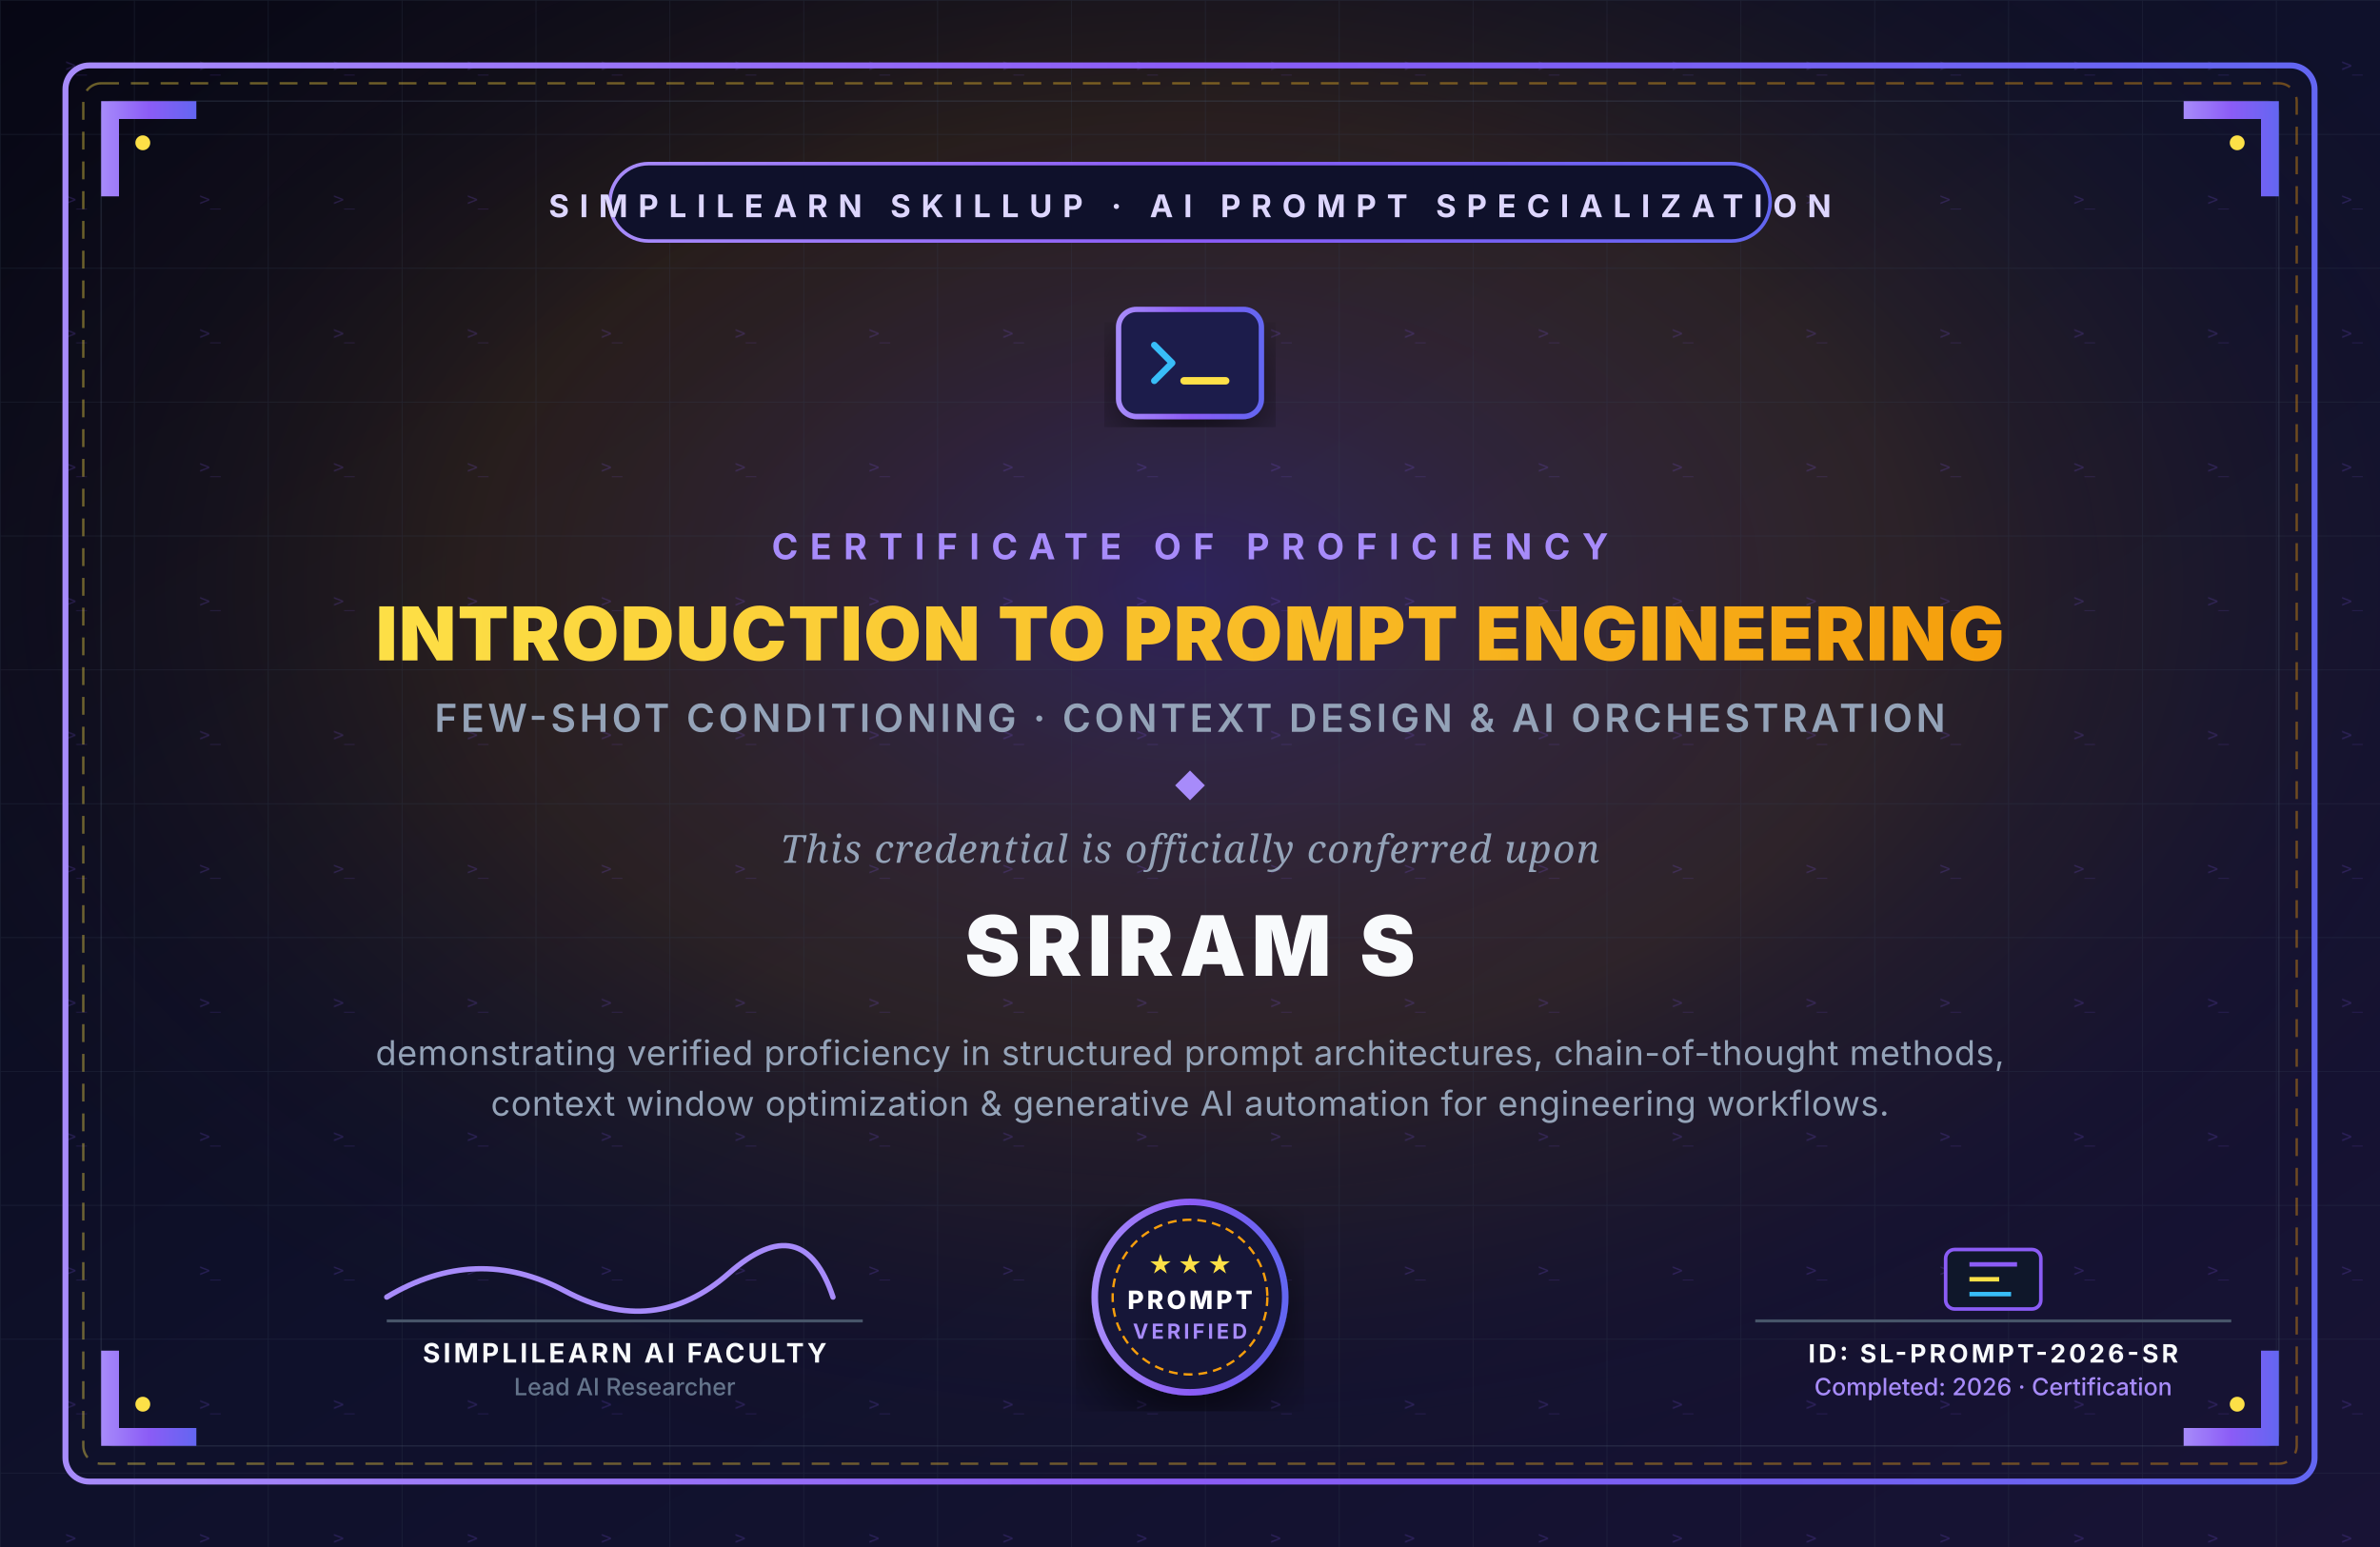
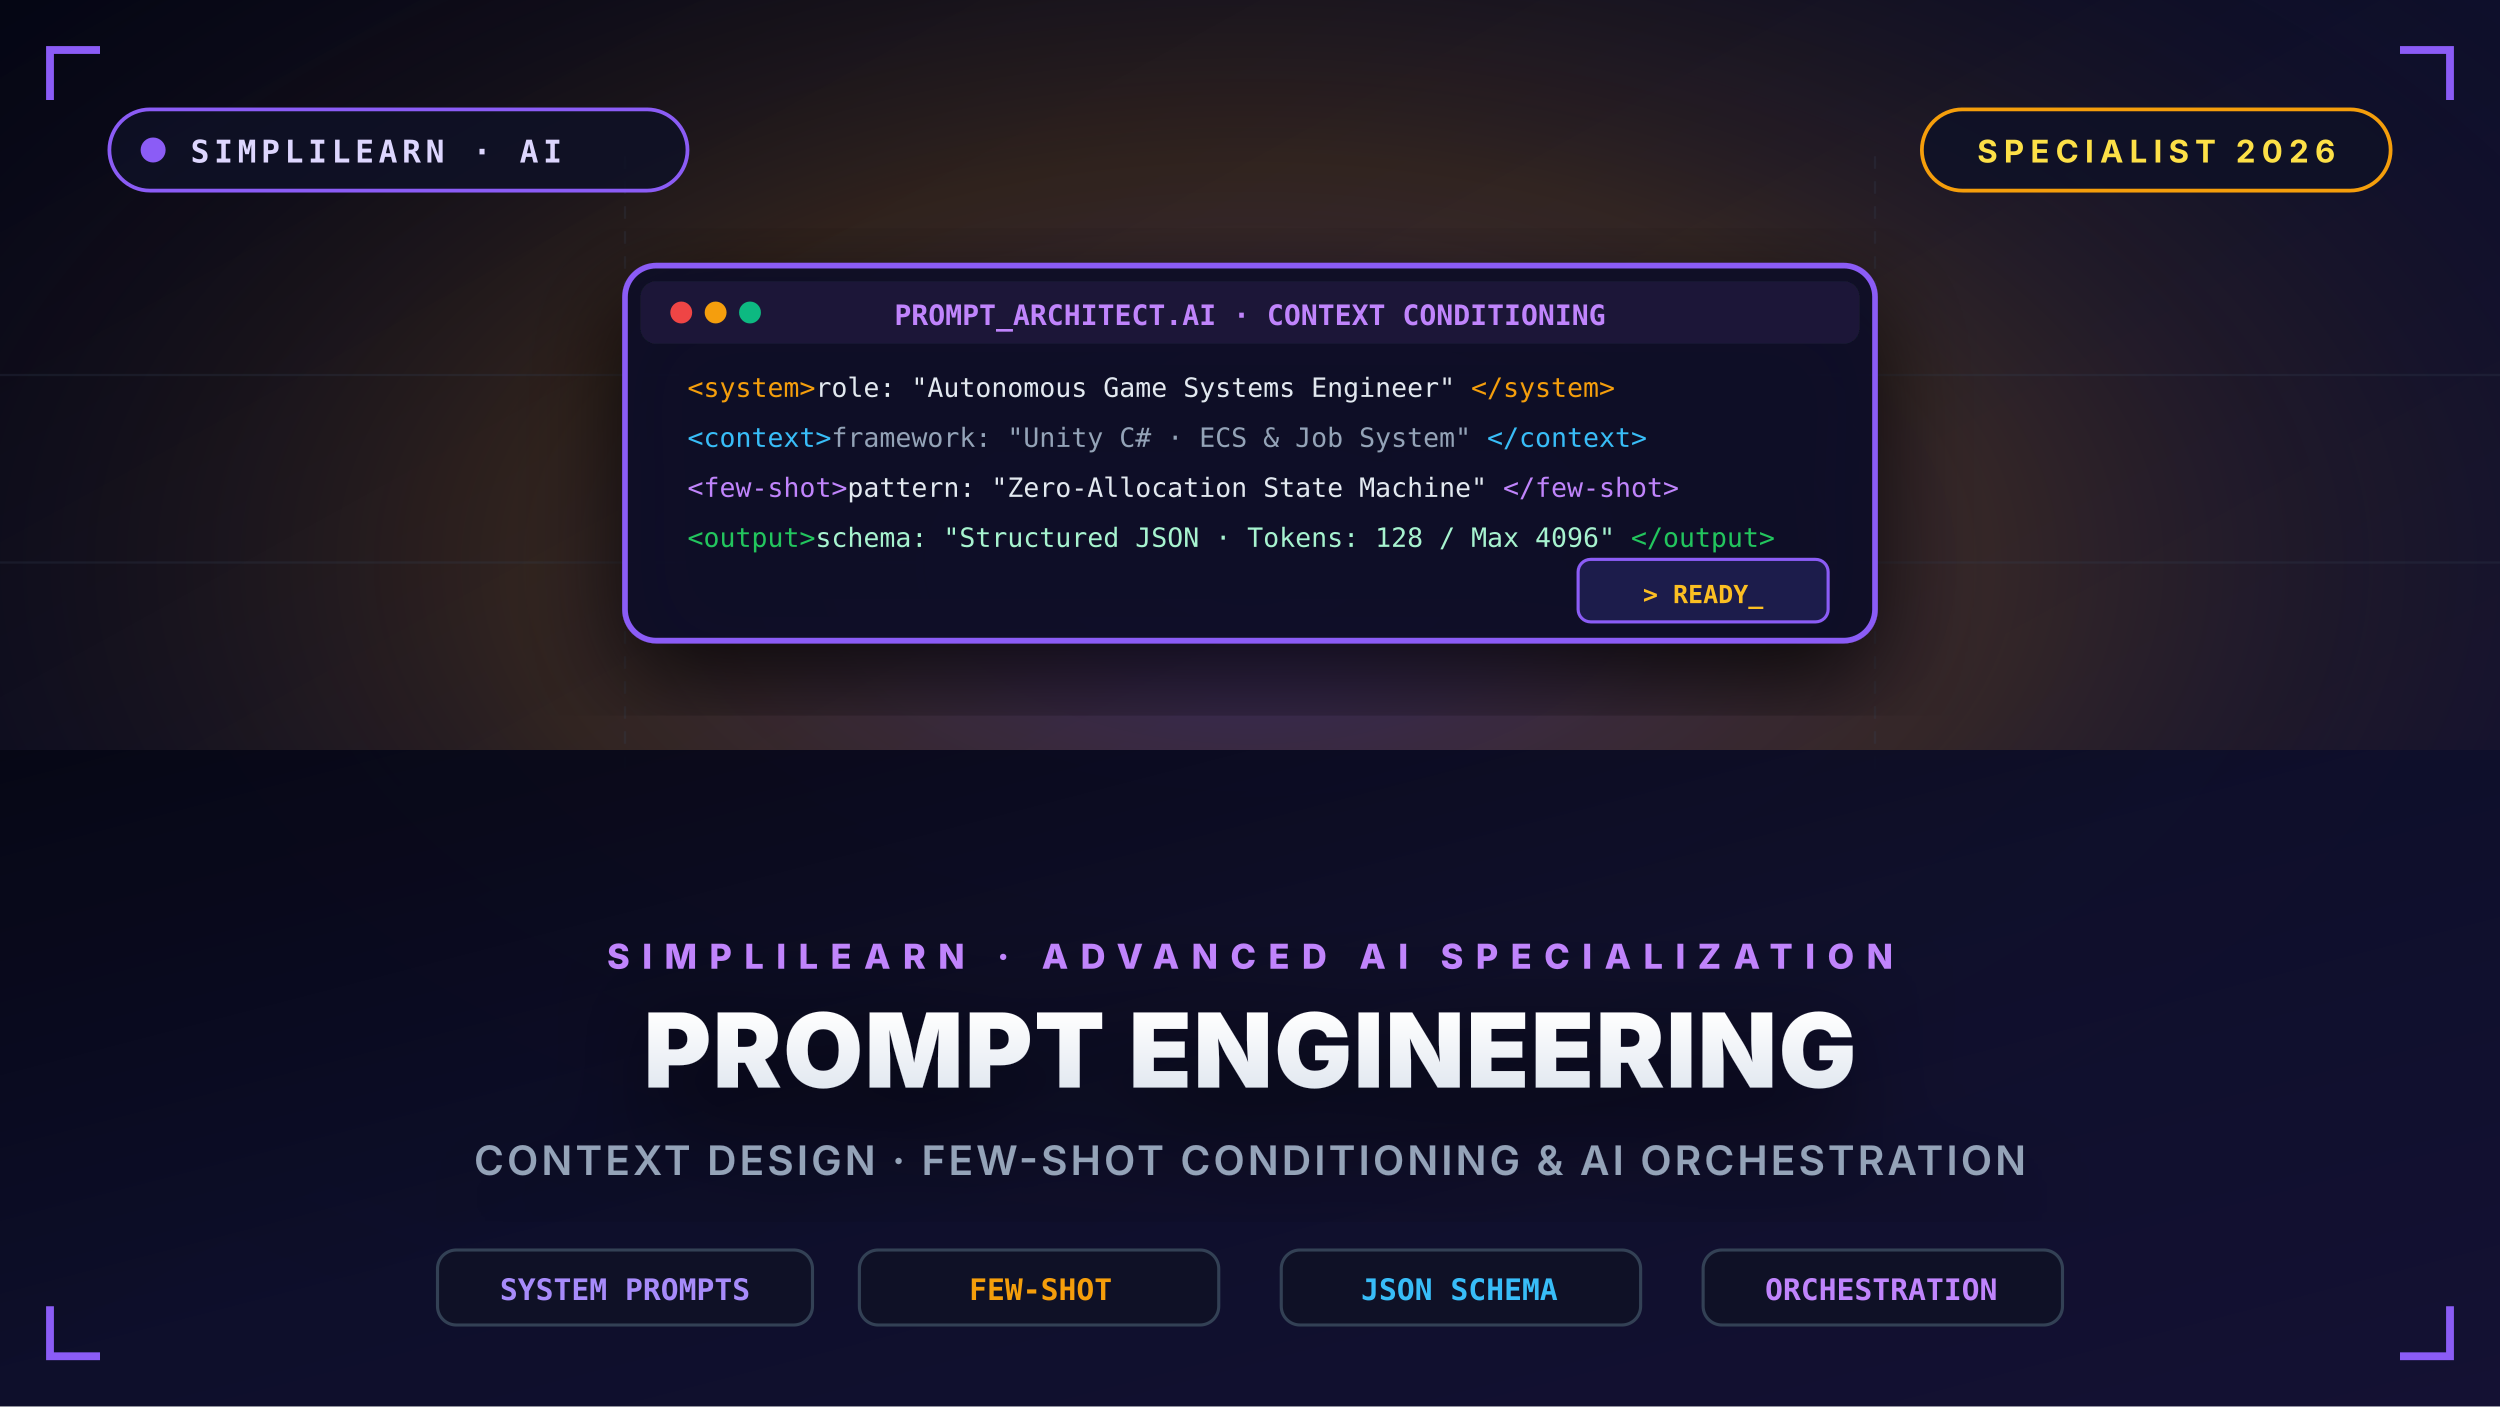
- <svg xmlns="http://www.w3.org/2000/svg" viewBox="0 0 800 520" width="100%" height="100%">
+ <svg xmlns="http://www.w3.org/2000/svg" viewBox="0 0 800 450" width="100%" height="100%">
  <defs>
-     <linearGradient id="c3-bg" x1="0%" y1="0%" x2="100%" y2="100%">
-       <stop offset="0%" stop-color="#070714" />
-       <stop offset="50%" stop-color="#0f112b" />
-       <stop offset="100%" stop-color="#181335" />
+     <linearGradient id="tc3-bg" x1="0%" y1="0%" x2="100%" y2="100%">
+       <stop offset="0%" stop-color="#050614" />
+       <stop offset="50%" stop-color="#0e0f2b" />
+       <stop offset="100%" stop-color="#141133" />
    </linearGradient>
-     <radialGradient id="c3-glow" cx="50%" cy="38%" r="60%">
-       <stop offset="0%" stop-color="#8b5cf6" stop-opacity="0.25" />
-       <stop offset="50%" stop-color="#f59e0b" stop-opacity="0.12" />
-       <stop offset="100%" stop-color="#070714" stop-opacity="0" />
+     <radialGradient id="tc3-glow" cx="50%" cy="40%" r="65%">
+       <stop offset="0%" stop-color="#8b5cf6" stop-opacity="0.32" />
+       <stop offset="45%" stop-color="#f59e0b" stop-opacity="0.16" />
+       <stop offset="100%" stop-color="#050614" stop-opacity="0" />
    </radialGradient>
-     <linearGradient id="c3-purple" x1="0%" y1="0%" x2="100%" y2="0%">
-       <stop offset="0%" stop-color="#a78bfa" />
+     <linearGradient id="tc3-purple" x1="0%" y1="0%" x2="100%" y2="0%">
+       <stop offset="0%" stop-color="#c084fc" />
      <stop offset="50%" stop-color="#8b5cf6" />
-       <stop offset="100%" stop-color="#6366f1" />
+       <stop offset="100%" stop-color="#fbbf24" />
    </linearGradient>
-     <linearGradient id="c3-gold" x1="0%" y1="0%" x2="100%" y2="0%">
-       <stop offset="0%" stop-color="#fde047" />
-       <stop offset="100%" stop-color="#f59e0b" />
+     <linearGradient id="tc3-titleGrad" x1="0%" y1="0%" x2="0%" y2="100%">
+       <stop offset="0%" stop-color="#ffffff" />
+       <stop offset="100%" stop-color="#e2e8f0" />
    </linearGradient>
-     <pattern id="c3-grid" width="45" height="45" patternUnits="userSpaceOnUse">
-       <path d="M 45 0 L 0 0 0 45" fill="none" stroke="#334155" stroke-width="0.5" stroke-opacity="0.3" />
-       <text x="22" y="24" font-family="monospace" font-size="6" fill="#8b5cf6" fill-opacity="0.2">&gt;_</text>
-     </pattern>
-     <filter id="c3-shadow" x="-10%" y="-10%" width="120%" height="120%">
-       <feDropShadow dx="0" dy="8" stdDeviation="12" flood-color="#000000" flood-opacity="0.75" />
+     <filter id="tc3-shadow" x="-20%" y="-20%" width="140%" height="140%">
+       <feDropShadow dx="0" dy="12" stdDeviation="16" flood-color="#000000" flood-opacity="0.85" />
    </filter>
  </defs>
-   <rect width="800" height="520" fill="url(#c3-bg)" />
-   <rect width="800" height="520" fill="url(#c3-glow)" />
-   <rect width="800" height="520" fill="url(#c3-grid)" />
-   <rect x="22" y="22" width="756" height="476" rx="8" fill="none" stroke="url(#c3-purple)" stroke-width="2" />
-   <rect x="28" y="28" width="744" height="464" rx="6" fill="none" stroke="url(#c3-gold)" stroke-width="0.8" stroke-opacity="0.4" stroke-dasharray="6,4" />
-   <rect x="34" y="34" width="732" height="452" rx="4" fill="none" stroke="#475569" stroke-width="0.5" stroke-opacity="0.3" />
-   <g transform="translate(34, 34)">
-     <path d="M 0 0 L 32 0 L 32 6 L 6 6 L 6 32 L 0 32 Z" fill="url(#c3-purple)" />
-     <circle cx="14" cy="14" r="2.5" fill="#fde047" />
+   <rect width="800" height="450" fill="url(#tc3-bg)" />
+   <rect width="800" height="450" fill="url(#tc3-glow)" />
+   <g opacity="0.25">
+     <line x1="0" y1="120" x2="800" y2="120" stroke="#334155" stroke-width="0.7" />
+     <line x1="0" y1="180" x2="800" y2="180" stroke="#334155" stroke-width="0.7" />
+     <line x1="200" y1="50" x2="200" y2="250" stroke="#334155" stroke-width="0.7" stroke-dasharray="4,4" />
+     <line x1="600" y1="50" x2="600" y2="250" stroke="#334155" stroke-width="0.7" stroke-dasharray="4,4" />
  </g>
-   <g transform="translate(766, 34)">
-     <path d="M 0 0 L -32 0 L -32 6 L -6 6 L -6 32 L 0 32 Z" fill="url(#c3-purple)" />
-     <circle cx="-14" cy="14" r="2.5" fill="#fde047" />
+   <g transform="translate(400, 155)" filter="url(#tc3-shadow)">
+     <rect x="-200" y="-70" width="400" height="120" rx="10" fill="#0f1126" fill-opacity="0.9" stroke="#8b5cf6" stroke-width="1.8" />
+     <rect x="-195" y="-65" width="390" height="20" fill="#1b1838" rx="5" />
+     <circle cx="-182" cy="-55" r="3.5" fill="#ef4444" />
+     <circle cx="-171" cy="-55" r="3.5" fill="#f59e0b" />
+     <circle cx="-160" cy="-55" r="3.5" fill="#10b981" />
+     <text x="0" y="-51" font-family="'JetBrains Mono', monospace" font-size="9" font-weight="700" fill="#c084fc" text-anchor="middle">
+       PROMPT_ARCHITECT.AI · CONTEXT CONDITIONING
+     </text>
+     <text x="-180" y="-28" font-family="'JetBrains Mono', monospace" font-size="8.5" fill="#f59e0b">
+       &lt;system&gt;<tspan fill="#e2e8f0"> role: "Autonomous Game Systems Engineer"</tspan> &lt;/system&gt;
+     </text>
+     <text x="-180" y="-12" font-family="'JetBrains Mono', monospace" font-size="8.5" fill="#38bdf8">
+       &lt;context&gt;<tspan fill="#94a3b8"> framework: "Unity C# · ECS &amp; Job System"</tspan> &lt;/context&gt;
+     </text>
+     <text x="-180" y="4" font-family="'JetBrains Mono', monospace" font-size="8.5" fill="#c084fc">
+       &lt;few-shot&gt;<tspan fill="#e2e8f0"> pattern: "Zero-Allocation State Machine"</tspan> &lt;/few-shot&gt;
+     </text>
+     <text x="-180" y="20" font-family="'JetBrains Mono', monospace" font-size="8.5" fill="#22c55e">
+       &lt;output&gt;<tspan fill="#a7f3d0"> schema: "Structured JSON · Tokens: 128 / Max 4096"</tspan> &lt;/output&gt;
+     </text>
+     <g transform="translate(145, 34)">
+       <rect x="-40" y="-10" width="80" height="20" rx="4" fill="#1e1b4b" stroke="#8b5cf6" stroke-width="1" />
+       <text x="0" y="4" font-family="'JetBrains Mono', monospace" font-size="8" font-weight="700" fill="#fbbf24" text-anchor="middle">
+         &gt; READY_
+       </text>
+     </g>
  </g>
-   <g transform="translate(34, 486)">
-     <path d="M 0 0 L 32 0 L 32 -6 L 6 -6 L 6 -32 L 0 -32 Z" fill="url(#c3-purple)" />
-     <circle cx="14" cy="-14" r="2.5" fill="#fde047" />
-   </g>
-   <g transform="translate(766, 486)">
-     <path d="M 0 0 L -32 0 L -32 -6 L -6 -6 L -6 -32 L 0 -32 Z" fill="url(#c3-purple)" />
-     <circle cx="-14" cy="-14" r="2.5" fill="#fde047" />
-   </g>
-   <g transform="translate(400, 68)" text-anchor="middle">
-     <rect x="-195" y="-13" width="390" height="26" rx="13" fill="#0f112b" stroke="url(#c3-purple)" stroke-width="1.2" />
-     <text x="0" y="5" font-family="'Inter', -apple-system, sans-serif" font-size="10.5" font-weight="700" fill="#ddd6fe" letter-spacing="3.5">
-       SIMPLILEARN SKILLUP · AI PROMPT SPECIALIZATION
+   <g transform="translate(35, 35)">
+     <rect x="0" y="0" width="185" height="26" rx="13" fill="#0f1126" fill-opacity="0.85" stroke="#8b5cf6" stroke-width="1.2" />
+     <circle cx="14" cy="13" r="4" fill="#8b5cf6" />
+     <text x="26" y="17" font-family="'JetBrains Mono', monospace" font-size="10" font-weight="700" fill="#ddd6fe" letter-spacing="1.5">
+       SIMPLILEARN · AI
    </text>
  </g>
-   <g transform="translate(400, 122)" filter="url(#c3-shadow)">
-     <rect x="-24" y="-18" width="48" height="36" rx="6" fill="#1e1b4b" stroke="url(#c3-purple)" stroke-width="1.8" />
-     <polyline points="-12,-6 -6,0 -12,6" fill="none" stroke="#38bdf8" stroke-width="2.2" stroke-linecap="round" stroke-linejoin="round" />
-     <line x1="-2" y1="6" x2="12" y2="6" stroke="#fde047" stroke-width="2.5" stroke-linecap="round" />
+   <g transform="translate(615, 35)">
+     <rect x="0" y="0" width="150" height="26" rx="13" fill="#0f1126" fill-opacity="0.85" stroke="#f59e0b" stroke-width="1.2" />
+     <text x="75" y="17" font-family="'Inter', sans-serif" font-size="10" font-weight="700" fill="#fde047" text-anchor="middle" letter-spacing="2">
+       SPECIALIST 2026
+     </text>
  </g>
-   <text x="400" y="188" font-family="'Inter', -apple-system, sans-serif" font-size="12" font-weight="700" fill="#a78bfa" text-anchor="middle" letter-spacing="4">
-     CERTIFICATE OF PROFICIENCY
-   </text>
-   <text x="400" y="222" font-family="'Inter', -apple-system, sans-serif" font-size="25" font-weight="900" fill="url(#c3-gold)" text-anchor="middle" letter-spacing="0.5">
-     INTRODUCTION TO PROMPT ENGINEERING
-   </text>
-   <text x="400" y="246" font-family="'Inter', -apple-system, sans-serif" font-size="13" font-weight="600" fill="#94a3b8" text-anchor="middle" letter-spacing="1.2">
-     FEW-SHOT CONDITIONING · CONTEXT DESIGN &amp; AI ORCHESTRATION
-   </text>
-   <g transform="translate(400, 264)">
-     <line x1="-220" y1="0" x2="-20" y2="0" stroke="url(#c3-purple)" stroke-width="1" stroke-opacity="0.6" />
-     <polygon points="0,-5 5,0 0,5 -5,0" fill="#a78bfa" />
-     <line x1="20" y1="0" x2="220" y2="0" stroke="url(#c3-purple)" stroke-width="1" stroke-opacity="0.6" />
+   <rect x="0" y="240" width="800" height="210" fill="url(#tc3-bg)" opacity="0.94" />
+   <g transform="translate(400, 310)" text-anchor="middle" filter="url(#tc3-shadow)">
+     <text x="0" y="0" font-family="'Inter', -apple-system, sans-serif" font-size="11" font-weight="800" fill="#c084fc" letter-spacing="4">
+       SIMPLILEARN · ADVANCED AI SPECIALIZATION
+     </text>
+     <text x="0" y="38" font-family="'Inter', -apple-system, sans-serif" font-size="33" font-weight="900" fill="url(#tc3-titleGrad)" letter-spacing="0.5">
+       PROMPT ENGINEERING
+     </text>
+     <text x="0" y="66" font-family="'Inter', -apple-system, sans-serif" font-size="13" font-weight="600" fill="#94a3b8" letter-spacing="1">
+       CONTEXT DESIGN · FEW-SHOT CONDITIONING &amp; AI ORCHESTRATION
+     </text>
  </g>
-   <text x="400" y="290" font-family="'Georgia', serif" font-size="13" font-style="italic" fill="#94a3b8" text-anchor="middle" letter-spacing="0.5">
-     This credential is officially conferred upon
-   </text>
-   <text x="400" y="328" font-family="'Inter', -apple-system, sans-serif" font-size="28" font-weight="900" fill="#f8fafc" text-anchor="middle" letter-spacing="2">
-     SRIRAM S
-   </text>
-   <text x="400" y="358" font-family="'Inter', -apple-system, sans-serif" font-size="11.5" font-weight="400" fill="#94a3b8" text-anchor="middle" letter-spacing="0.2">
-     demonstrating verified proficiency in structured prompt architectures, chain-of-thought methods,
-   </text>
-   <text x="400" y="375" font-family="'Inter', -apple-system, sans-serif" font-size="11.5" font-weight="400" fill="#94a3b8" text-anchor="middle" letter-spacing="0.2">
-     context window optimization &amp; generative AI automation for engineering workflows.
-   </text>
-   <g transform="translate(130, 420)">
-     <path d="M 0 16 Q 30 -2, 60 14 T 115 8 T 150 16" fill="none" stroke="#a78bfa" stroke-width="1.8" stroke-linecap="round" />
-     <line x1="0" y1="24" x2="160" y2="24" stroke="#475569" stroke-width="1" />
-     <text x="80" y="38" font-family="'Inter', -apple-system, sans-serif" font-size="9" font-weight="700" fill="#f8fafc" text-anchor="middle" letter-spacing="1">SIMPLILEARN AI FACULTY</text>
-     <text x="80" y="49" font-family="'Inter', -apple-system, sans-serif" font-size="8" font-weight="500" fill="#64748b" text-anchor="middle">Lead AI Researcher</text>
+   <g transform="translate(400, 412)" text-anchor="middle">
+     <rect x="-260" y="-12" width="120" height="24" rx="6" fill="#0f1126" stroke="#334155" stroke-width="1" />
+     <text x="-200" y="4" font-family="'JetBrains Mono', monospace" font-size="9.5" font-weight="700" fill="#a78bfa">SYSTEM PROMPTS</text>
+     <rect x="-125" y="-12" width="115" height="24" rx="6" fill="#0f1126" stroke="#334155" stroke-width="1" />
+     <text x="-67" y="4" font-family="'JetBrains Mono', monospace" font-size="9.5" font-weight="700" fill="#f59e0b">FEW-SHOT</text>
+     <rect x="10" y="-12" width="115" height="24" rx="6" fill="#0f1126" stroke="#334155" stroke-width="1" />
+     <text x="67" y="4" font-family="'JetBrains Mono', monospace" font-size="9.5" font-weight="700" fill="#38bdf8">JSON SCHEMA</text>
+     <rect x="145" y="-12" width="115" height="24" rx="6" fill="#0f1126" stroke="#334155" stroke-width="1" />
+     <text x="202" y="4" font-family="'JetBrains Mono', monospace" font-size="9.5" font-weight="700" fill="#c084fc">ORCHESTRATION</text>
  </g>
-   <g transform="translate(400, 436)" filter="url(#c3-shadow)">
-     <circle cx="0" cy="0" r="32" fill="#131238" stroke="url(#c3-purple)" stroke-width="2.2" />
-     <circle cx="0" cy="0" r="26" fill="none" stroke="#f59e0b" stroke-width="0.8" stroke-dasharray="3,2" />
-     <text x="0" y="-8" font-family="'Inter', sans-serif" font-size="8" font-weight="900" fill="#fde047" text-anchor="middle">★ ★ ★</text>
-     <text x="0" y="4" font-family="'Inter', sans-serif" font-size="8.5" font-weight="800" fill="#ffffff" text-anchor="middle" letter-spacing="1">PROMPT</text>
-     <text x="0" y="14" font-family="'Inter', sans-serif" font-size="7" font-weight="700" fill="#a78bfa" text-anchor="middle" letter-spacing="1">VERIFIED</text>
-   </g>
-   <g transform="translate(670, 420)" text-anchor="middle">
-     <g transform="translate(-16, 0)">
-       <rect x="0" y="0" width="32" height="20" rx="3" fill="#0f172a" stroke="#8b5cf6" stroke-width="1.2" />
-       <line x1="8" y1="5" x2="24" y2="5" stroke="#8b5cf6" stroke-width="1.5" />
-       <line x1="8" y1="10" x2="18" y2="10" stroke="#fde047" stroke-width="1.5" />
-       <line x1="8" y1="15" x2="22" y2="15" stroke="#38bdf8" stroke-width="1.5" />
-     </g>
-     <line x1="-80" y1="24" x2="80" y2="24" stroke="#475569" stroke-width="1" />
-     <text x="0" y="38" font-family="'Inter', -apple-system, sans-serif" font-size="8.5" font-weight="700" fill="#f8fafc" letter-spacing="1">ID: SL-PROMPT-2026-SR</text>
-     <text x="0" y="49" font-family="'Inter', -apple-system, sans-serif" font-size="8" font-weight="500" fill="#a78bfa">Completed: 2026 · Certification</text>
-   </g>
+   <path d="M 16 32 L 16 16 L 32 16" fill="none" stroke="#8b5cf6" stroke-width="2.5" />
+   <path d="M 784 32 L 784 16 L 768 16" fill="none" stroke="#8b5cf6" stroke-width="2.5" />
+   <path d="M 16 418 L 16 434 L 32 434" fill="none" stroke="#8b5cf6" stroke-width="2.5" />
+   <path d="M 784 418 L 784 434 L 768 434" fill="none" stroke="#8b5cf6" stroke-width="2.5" />
</svg>
